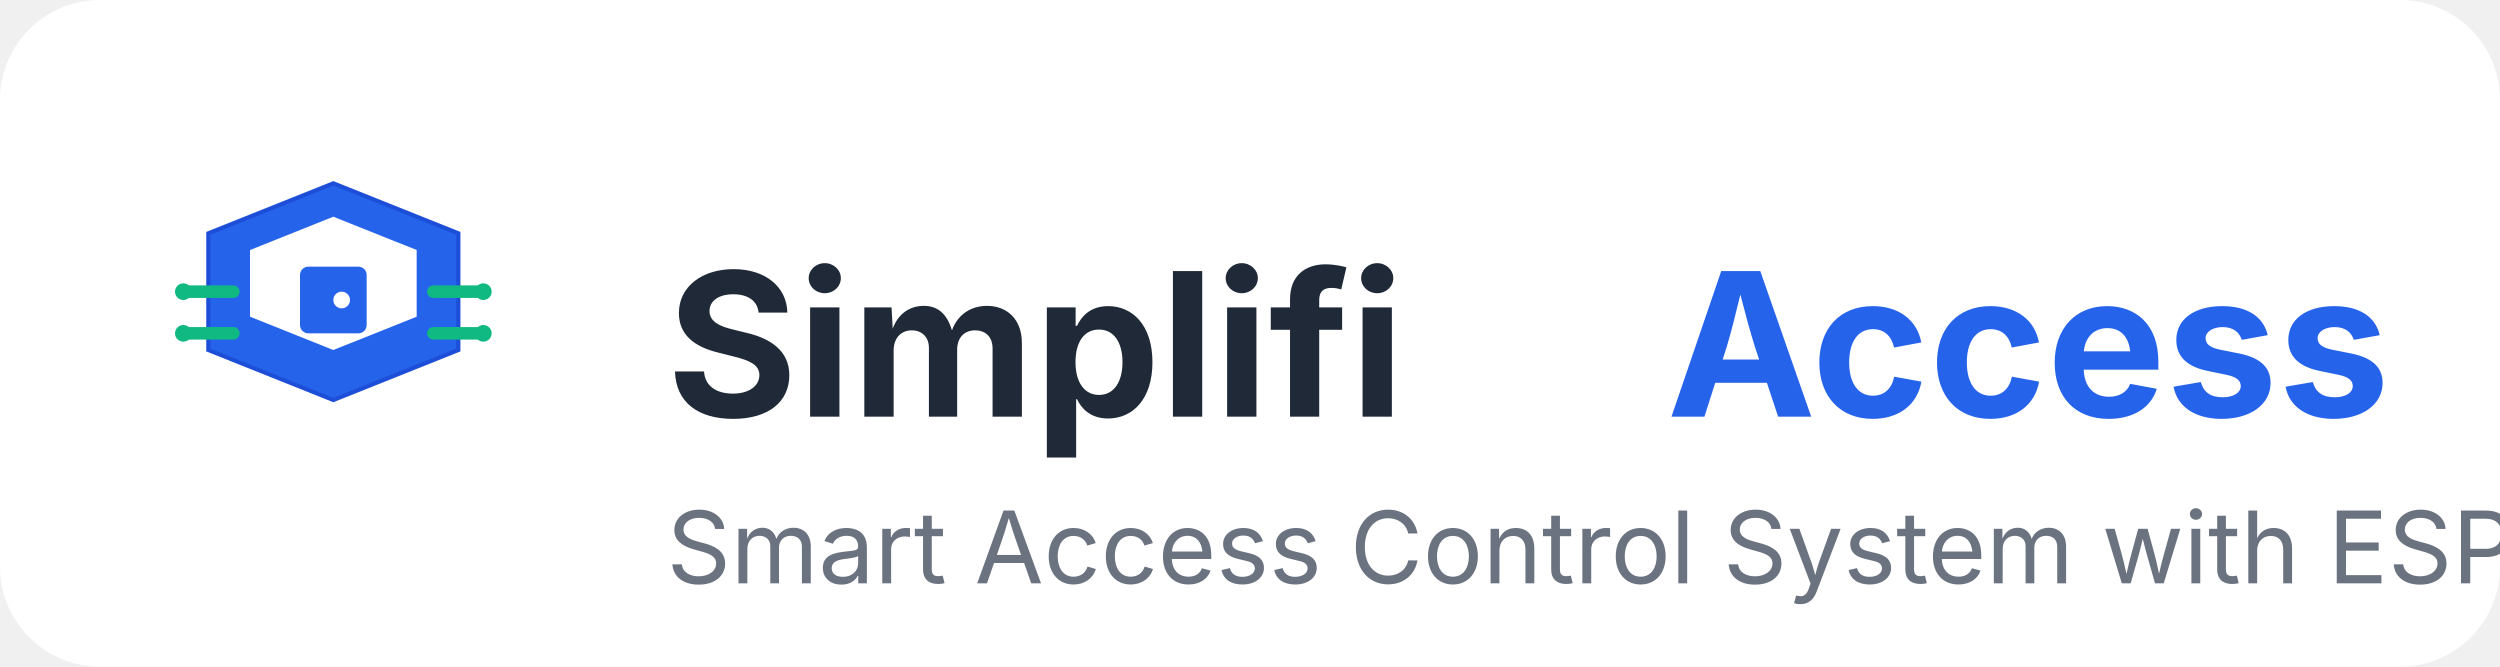
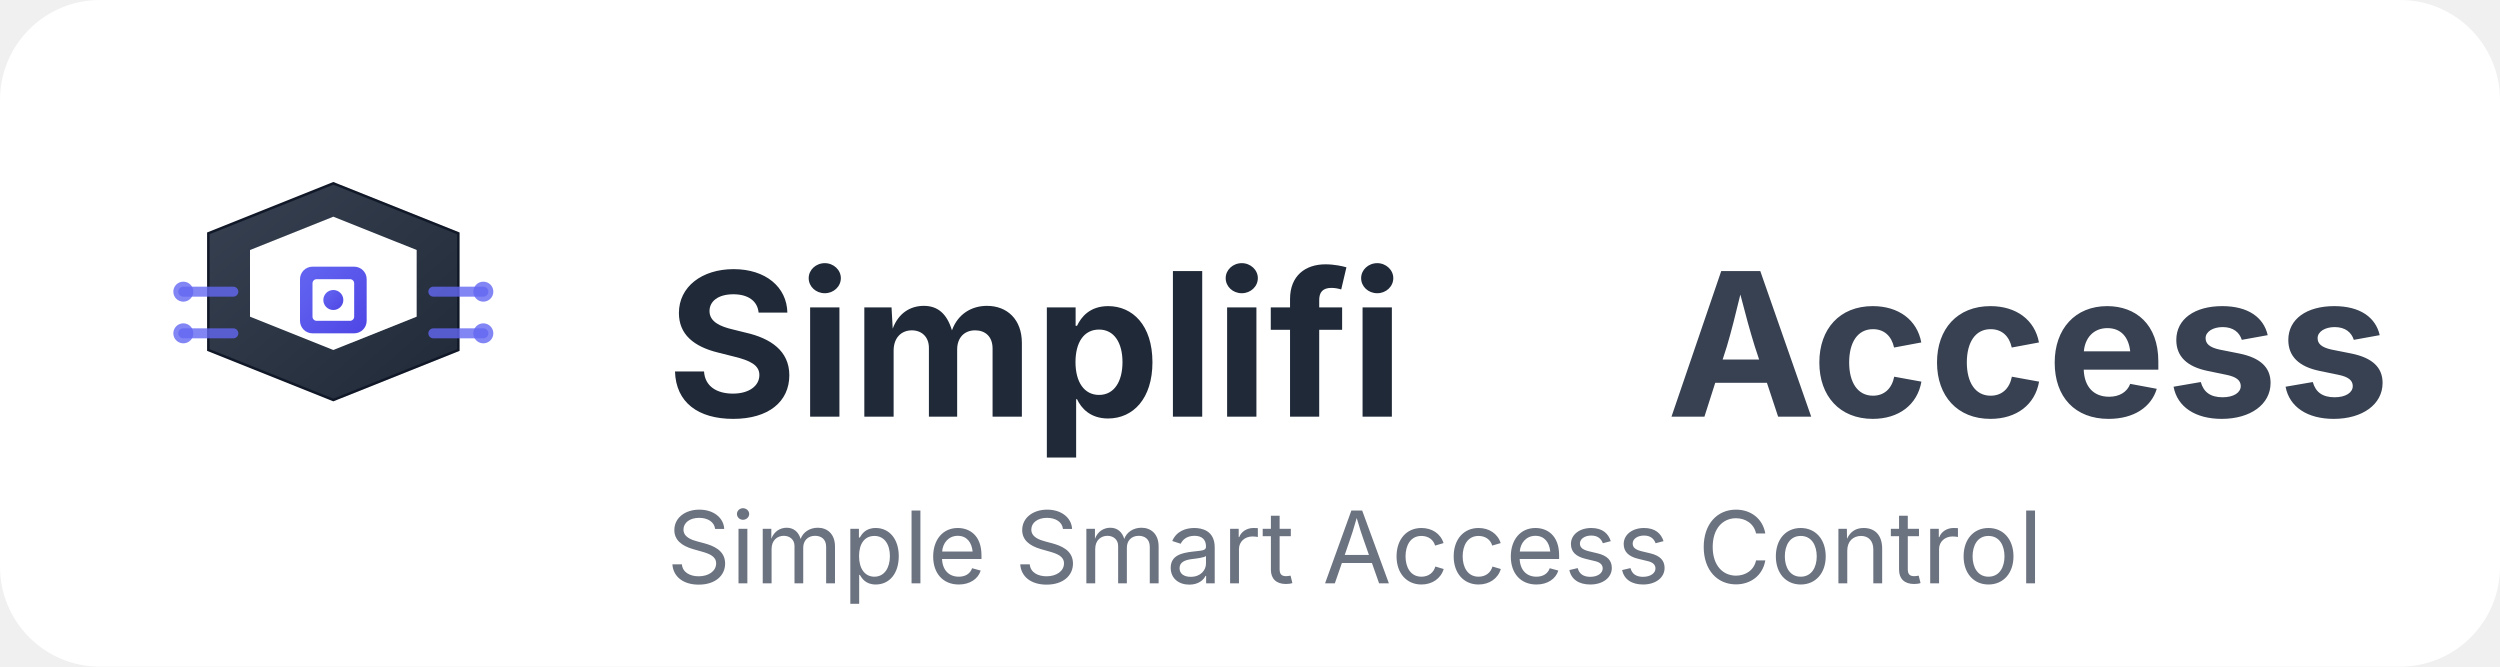
<svg xmlns="http://www.w3.org/2000/svg" width="300" height="80" viewBox="0 0 300 80" fill="none">
  <rect width="300" height="80" rx="12" fill="white" />
  <g transform="translate(20, 20)">
-     <path d="M20 2L35 8V22L20 28L5 22V8L20 2Z" fill="#2563eb" stroke="#1d4ed8" stroke-width="0.5" />
+     <defs>
+       <linearGradient id="shieldGradientH" x1="0%" y1="0%" x2="100%" y2="100%">
+         <stop offset="0%" style="stop-color:#374151;stop-opacity:1" />
+         <stop offset="100%" style="stop-color:#1f2937;stop-opacity:1" />
+       </linearGradient>
+       <linearGradient id="accentGradientH" x1="0%" y1="0%" x2="100%" y2="100%">
+         <stop offset="0%" style="stop-color:#6366f1;stop-opacity:1" />
+         <stop offset="100%" style="stop-color:#4f46e5;stop-opacity:1" />
+       </linearGradient>
+     </defs>
+     <path d="M20 2L35 8V22L20 28L5 22V8L20 2Z" fill="url(#shieldGradientH)" stroke="#111827" stroke-width="0.3" />
    <path d="M20 6L30 10V18L20 22L10 18V10L20 6Z" fill="white" />
-     <rect x="16" y="12" width="8" height="8" rx="1" fill="#2563eb" />
-     <circle cx="21" cy="16" r="1" fill="white" />
-     <path d="M2 15L8 15M32 15L38 15M2 20L8 20M32 20L38 20" stroke="#10b981" stroke-width="1.5" stroke-linecap="round" />
-     <circle cx="2" cy="15" r="1" fill="#10b981" />
-     <circle cx="38" cy="15" r="1" fill="#10b981" />
-     <circle cx="2" cy="20" r="1" fill="#10b981" />
-     <circle cx="38" cy="20" r="1" fill="#10b981" />
+     <rect x="16" y="12" width="8" height="8" rx="1.5" fill="url(#accentGradientH)" />
+     <rect x="17.5" y="13.5" width="5" height="5" rx="0.5" fill="white" />
+     <circle cx="20" cy="16" r="1.2" fill="url(#accentGradientH)" />
+     <path d="M2 15L8 15M32 15L38 15M2 20L8 20M32 20L38 20" stroke="#6366f1" stroke-width="1.2" stroke-linecap="round" opacity="0.8" />
+     <circle cx="2" cy="15" r="1.2" fill="#6366f1" opacity="0.8" />
+     <circle cx="38" cy="15" r="1.2" fill="#6366f1" opacity="0.8" />
+     <circle cx="2" cy="20" r="1.2" fill="#6366f1" opacity="0.8" />
+     <circle cx="38" cy="20" r="1.2" fill="#6366f1" opacity="0.8" />
  </g>
  <g transform="translate(80, 25)">
    <text x="0" y="25" font-family="Inter, 'Segoe UI', Tahoma, Geneva, Verdana, sans-serif" font-size="24" font-weight="700" fill="#1f2937">Simplifi</text>
-     <text x="120" y="25" font-family="Inter, 'Segoe UI', Tahoma, Geneva, Verdana, sans-serif" font-size="24" font-weight="700" fill="#2563eb">Access</text>
-     <text x="0" y="45" font-family="Inter, 'Segoe UI', Tahoma, Geneva, Verdana, sans-serif" font-size="12" font-weight="400" fill="#6b7280">Smart Access Control System with ESP32 Integration</text>
+     <text x="120" y="25" font-family="Inter, 'Segoe UI', Tahoma, Geneva, Verdana, sans-serif" font-size="24" font-weight="700" fill="#374151">Access</text>
+     <text x="0" y="45" font-family="Inter, 'Segoe UI', Tahoma, Geneva, Verdana, sans-serif" font-size="12" font-weight="400" fill="#6b7280">Simple Smart Access Control</text>
  </g>
</svg>
